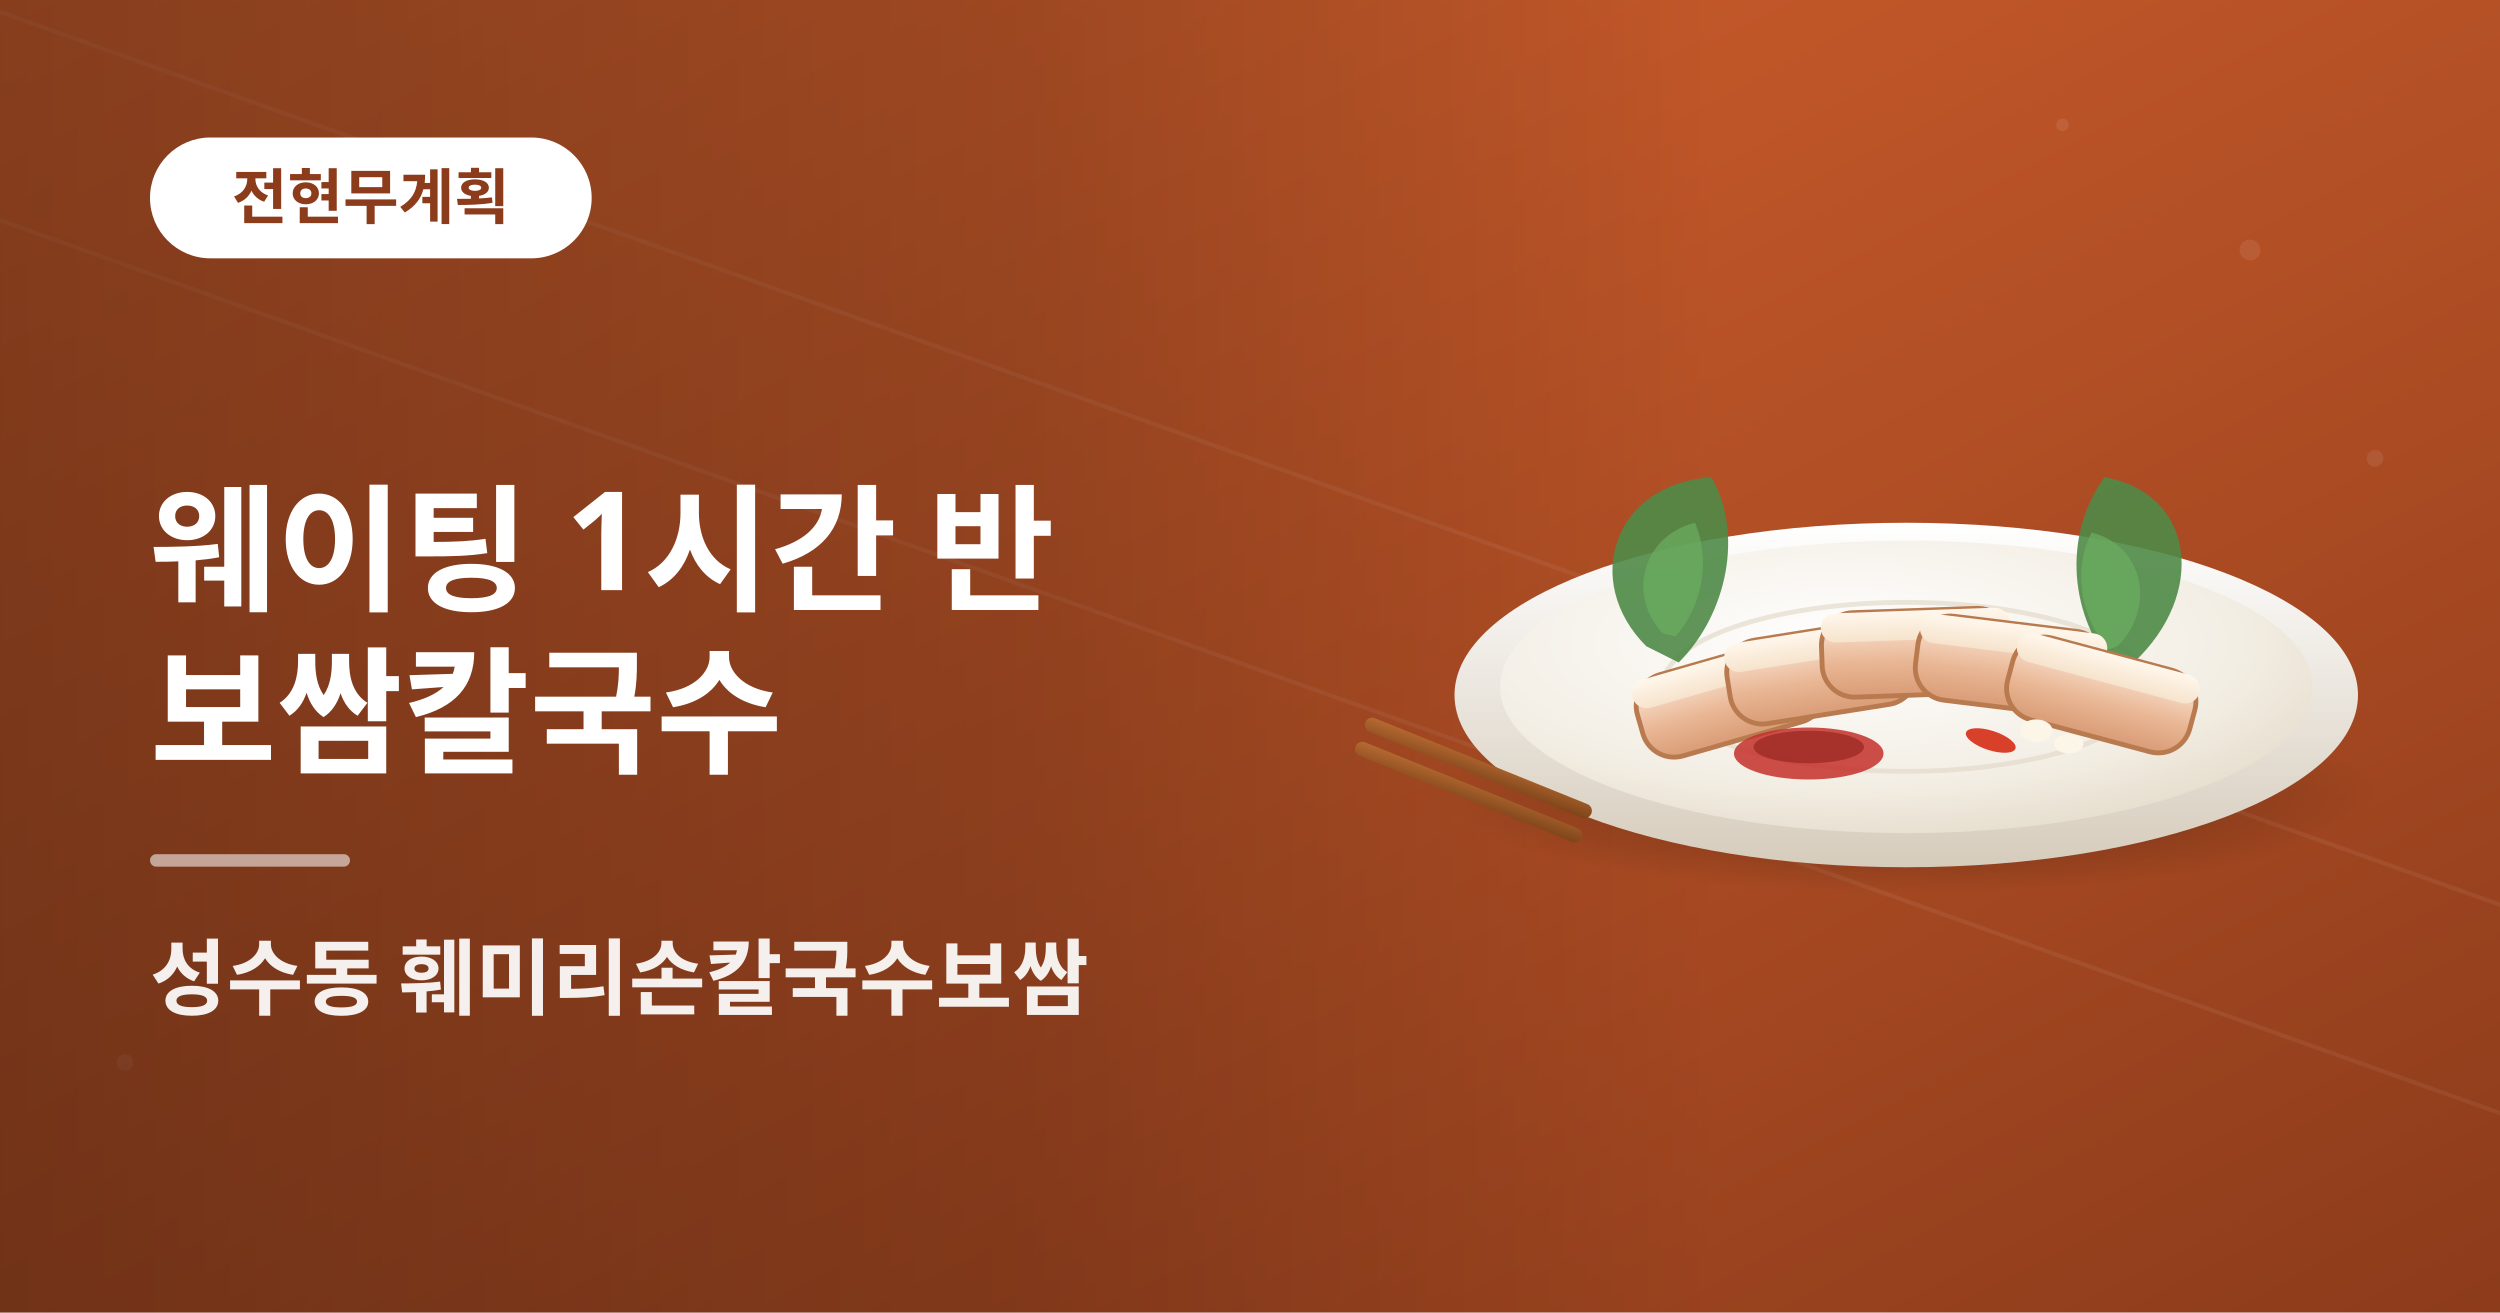
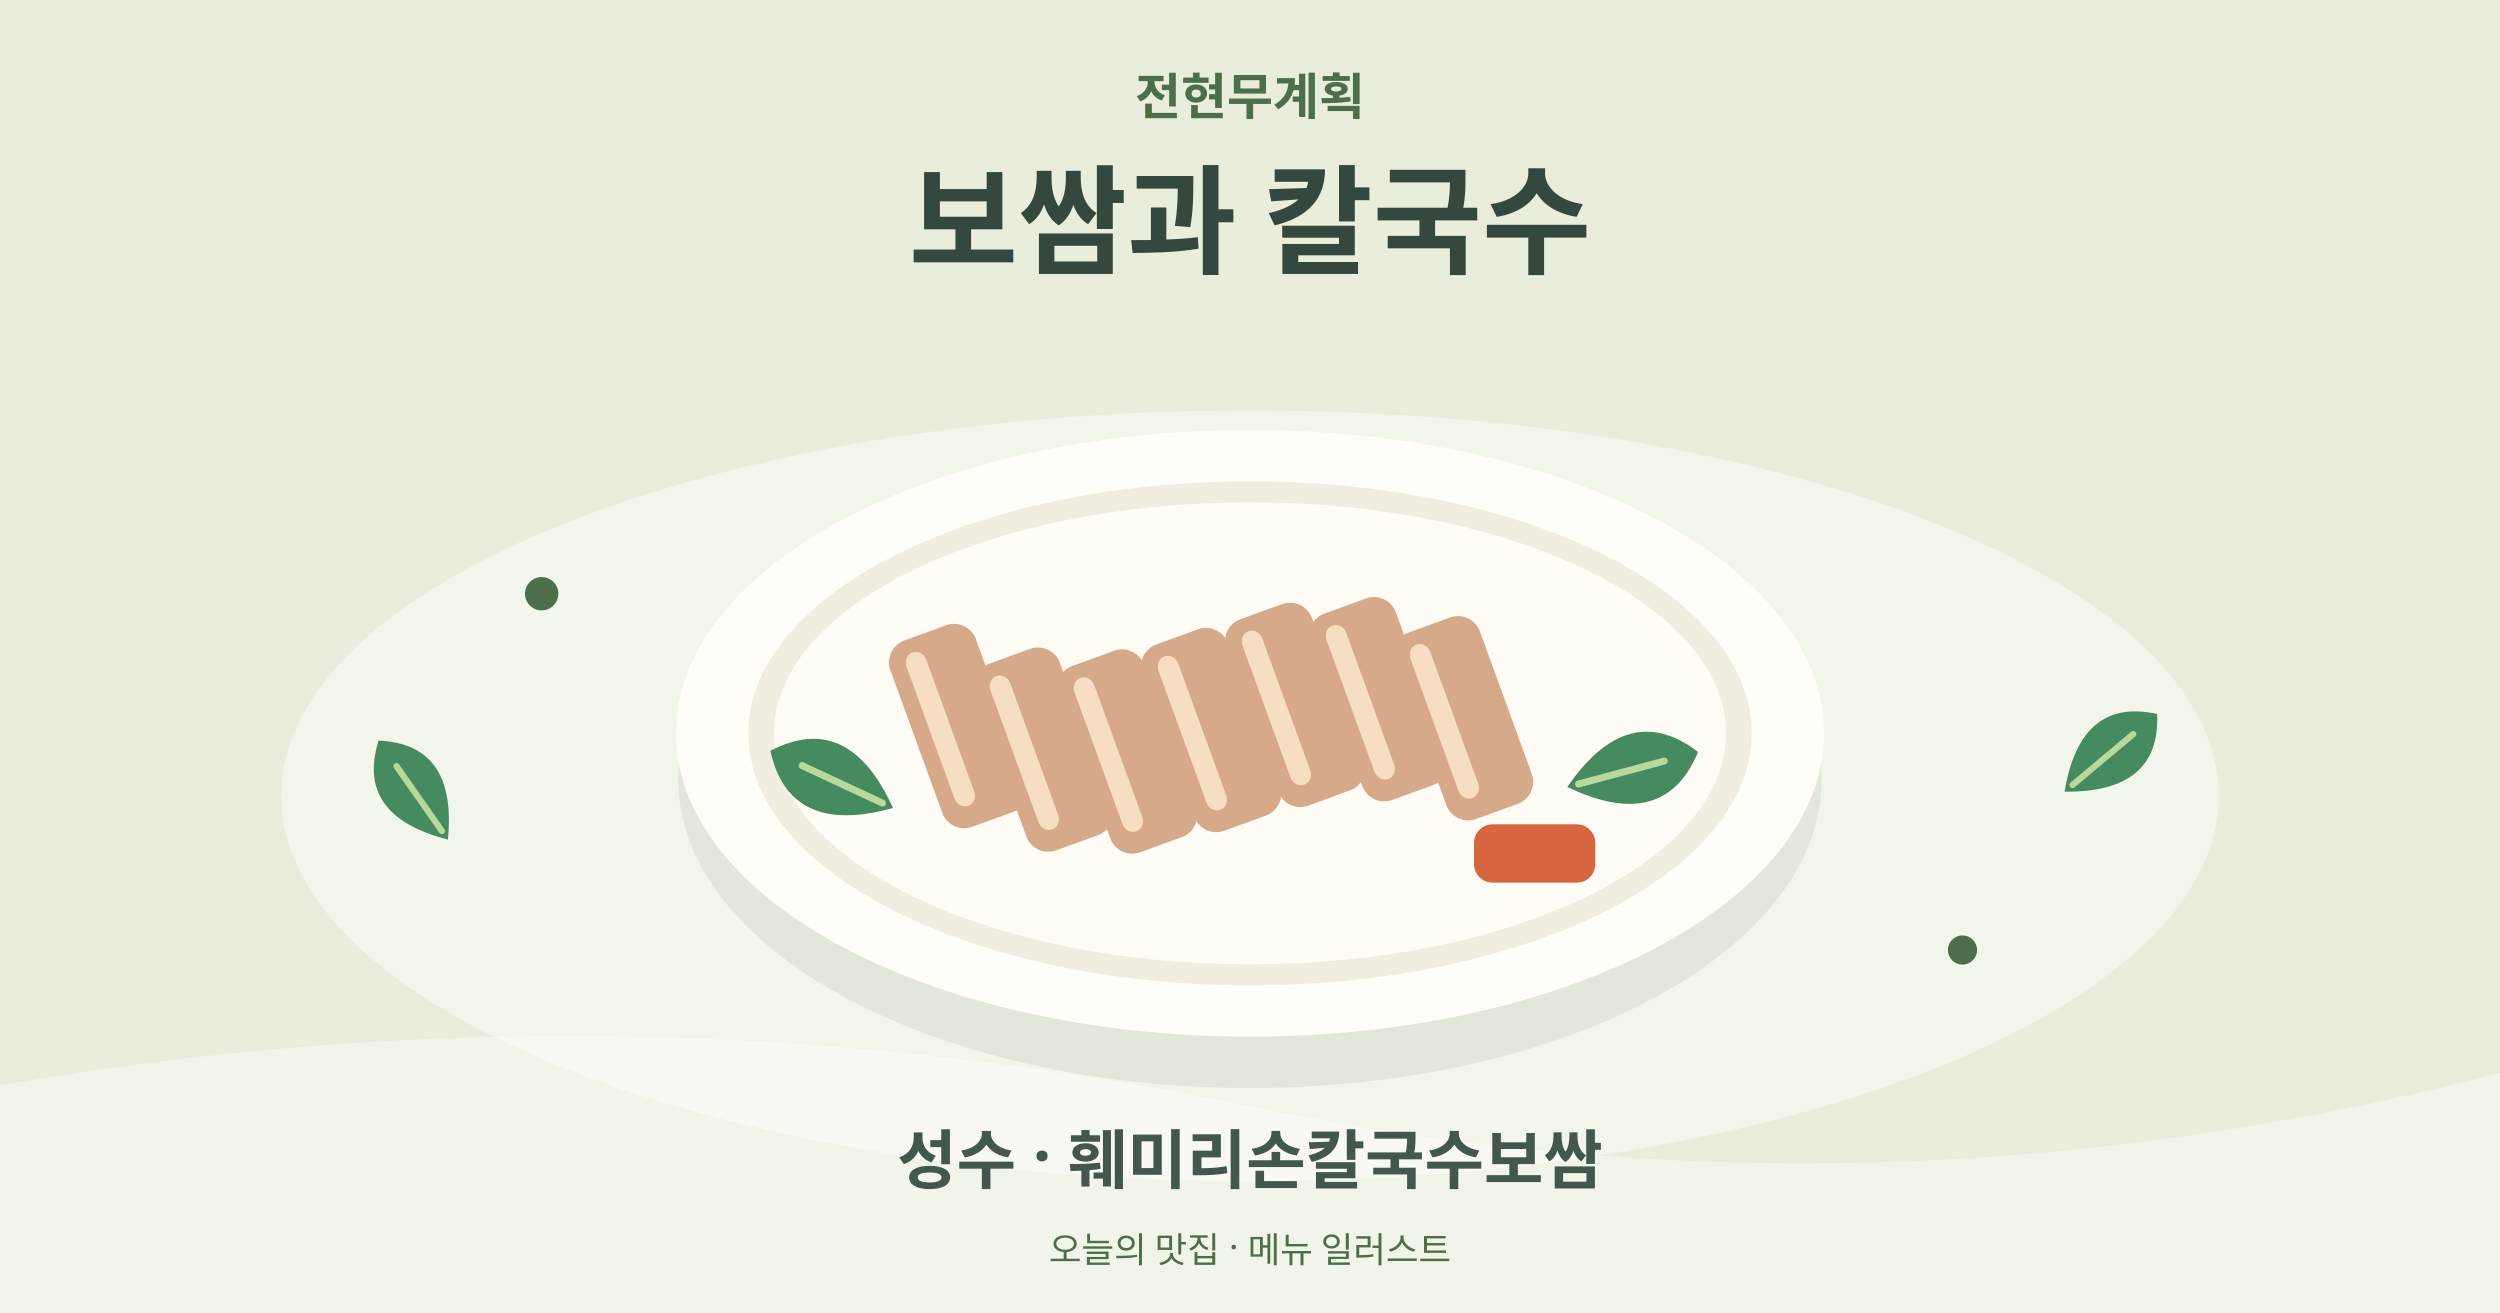
- <svg xmlns="http://www.w3.org/2000/svg" viewBox="0 0 1200 630" width="1200" height="630">
-   <defs>
-     <linearGradient id="bg5" x1="0" y1="0" x2="1" y2="1">
-       <stop offset="0%" stop-color="#D9642F" />
-       <stop offset="55%" stop-color="#B24F25" />
-       <stop offset="100%" stop-color="#8C3B1B" />
-     </linearGradient>
-     <radialGradient id="plateShadow5" cx="50%" cy="50%" r="50%">
-       <stop offset="0%" stop-color="#000000" stop-opacity="0.38" />
-       <stop offset="100%" stop-color="#000000" stop-opacity="0" />
-     </radialGradient>
-     <linearGradient id="plateRim5" x1="0" y1="0" x2="0" y2="1">
-       <stop offset="0%" stop-color="#FFFFFF" />
-       <stop offset="100%" stop-color="#D6CCBC" />
-     </linearGradient>
-     <radialGradient id="plateInner5" cx="42%" cy="35%" r="70%">
-       <stop offset="0%" stop-color="#FFFFFF" />
-       <stop offset="70%" stop-color="#F3EEE4" />
-       <stop offset="100%" stop-color="#E5DCCB" />
-     </radialGradient>
-     <linearGradient id="pork" x1="0" y1="0" x2="0" y2="1">
-       <stop offset="0%" stop-color="#FBEADD" />
-       <stop offset="30%" stop-color="#F3D2BA" />
-       <stop offset="60%" stop-color="#E9B694" />
-       <stop offset="100%" stop-color="#D99C76" />
-     </linearGradient>
-     <linearGradient id="porkFat" x1="0" y1="0" x2="0" y2="1">
-       <stop offset="0%" stop-color="#FFF7EC" />
-       <stop offset="100%" stop-color="#F6E3CC" />
-     </linearGradient>
-     <linearGradient id="chopstick5" x1="0" y1="0" x2="1" y2="1">
-       <stop offset="0%" stop-color="#B76A32" />
-       <stop offset="100%" stop-color="#7C4419" />
-     </linearGradient>
-     <linearGradient id="scrimLR" x1="0" y1="0" x2="1" y2="0">
-       <stop offset="0%" stop-color="#000000" stop-opacity="0.38" />
-       <stop offset="60%" stop-color="#000000" stop-opacity="0.22" />
-       <stop offset="100%" stop-color="#000000" stop-opacity="0" />
-     </linearGradient>
-   </defs>
-   <rect width="1200" height="630" fill="url(#bg5)" />
-   <g opacity="0.06" stroke="#FFFFFF" stroke-width="2">
-     <line x1="-100" y1="70" x2="1300" y2="570" />
-     <line x1="-100" y1="-30" x2="1300" y2="470" />
+ <svg xmlns="http://www.w3.org/2000/svg" width="1200" height="630" viewBox="0 0 1200 630" role="img" aria-labelledby="title desc">
+   <g font-family="'Malgun Gothic','Apple SD Gothic Neo',sans-serif">
+     <rect x="0" y="0" width="1200" height="630" rx="0" fill="#E9EEDC" />
+     <ellipse cx="600" cy="382" rx="465" ry="185" fill="#FFFFFF65" />
+     <path d="M0 521 Q300 469 600 531 T1200 515 V630 H0 Z" fill="#FFFFFF60" stroke="none" stroke-width="1" stroke-linecap="round" stroke-linejoin="round" />
+     <text x="600" y="55" text-anchor="middle" fill="#4C6E48" font-size="24" font-weight="700">전현무계획</text>
+     <text x="600" y="127" text-anchor="middle" fill="#34483E" font-size="57" font-weight="700">보쌈과 칼국수</text>
+     <g transform="translate(600 352) scale(1.12)">
+       <ellipse cx="0" cy="20" rx="245" ry="132" fill="#00000010" />
+       <ellipse cx="0" cy="0" rx="246" ry="130" fill="#FFFDF7" />
+       <ellipse cx="0" cy="0" rx="215" ry="108" fill="#F2EDE1" />
+       <ellipse cx="0" cy="0" rx="204" ry="99" fill="#FFFCF5" />
+       <g transform="translate(-153 32) rotate(-65)">
+         <path d="M0 0 Q-30 -35 0 -58 Q30 -35 0 0" fill="#468A60" stroke="none" stroke-width="1" stroke-linecap="round" stroke-linejoin="round" />
+         <path d="M0 -5 L0 -43" fill="none" stroke="#B8D99B" stroke-width="3" stroke-linecap="round" stroke-linejoin="round" />
+       </g>
+       <g transform="translate(136 23) rotate(75)">
+         <path d="M0 0 Q-30 -35 0 -58 Q30 -35 0 0" fill="#468A60" stroke="none" stroke-width="1" stroke-linecap="round" stroke-linejoin="round" />
+         <path d="M0 -5 L0 -43" fill="none" stroke="#B8D99B" stroke-width="3" stroke-linecap="round" stroke-linejoin="round" />
+       </g>
+       <g transform="translate(-123 0) rotate(-20)">
+         <rect x="-20" y="-46" width="39" height="85" rx="10" fill="#D7A98B" />
+         <rect x="-13" y="-40" width="9" height="70" rx="5" fill="#F7DDC2" />
+       </g>
+       <g transform="translate(-87 10.09765) rotate(-20)">
+         <rect x="-20" y="-46" width="39" height="85" rx="10" fill="#D7A98B" />
+         <rect x="-13" y="-40" width="9" height="70" rx="5" fill="#F7DDC2" />
+       </g>
+       <g transform="translate(-51 10.91157) rotate(-20)">
+         <rect x="-20" y="-46" width="39" height="85" rx="10" fill="#D7A98B" />
+         <rect x="-13" y="-40" width="9" height="70" rx="5" fill="#F7DDC2" />
+       </g>
+       <g transform="translate(-15 1.69344) rotate(-20)">
+         <rect x="-20" y="-46" width="39" height="85" rx="10" fill="#D7A98B" />
+         <rect x="-13" y="-40" width="9" height="70" rx="5" fill="#F7DDC2" />
+       </g>
+       <g transform="translate(21 -9.08163) rotate(-20)">
+         <rect x="-20" y="-46" width="39" height="85" rx="10" fill="#D7A98B" />
+         <rect x="-13" y="-40" width="9" height="70" rx="5" fill="#F7DDC2" />
+       </g>
+       <g transform="translate(57 -11.50709) rotate(-20)">
+         <rect x="-20" y="-46" width="39" height="85" rx="10" fill="#D7A98B" />
+         <rect x="-13" y="-40" width="9" height="70" rx="5" fill="#F7DDC2" />
+       </g>
+       <g transform="translate(93 -3.352986) rotate(-20)">
+         <rect x="-20" y="-46" width="39" height="85" rx="10" fill="#D7A98B" />
+         <rect x="-13" y="-40" width="9" height="70" rx="5" fill="#F7DDC2" />
+       </g>
+       <rect x="96" y="39" width="52" height="25" rx="8" fill="#D76540" />
+     </g>
+     <g transform="translate(215 403) rotate(-35)">
+       <path d="M0 0 Q-30 -35 0 -58 Q30 -35 0 0" fill="#468A60" stroke="none" stroke-width="1" stroke-linecap="round" stroke-linejoin="round" />
+       <path d="M0 -5 L0 -43" fill="none" stroke="#B8D99B" stroke-width="3" stroke-linecap="round" stroke-linejoin="round" />
+     </g>
+     <g transform="translate(991 380) rotate(50)">
+       <path d="M0 0 Q-30 -35 0 -58 Q30 -35 0 0" fill="#468A60" stroke="none" stroke-width="1" stroke-linecap="round" stroke-linejoin="round" />
+       <path d="M0 -5 L0 -43" fill="none" stroke="#B8D99B" stroke-width="3" stroke-linecap="round" stroke-linejoin="round" />
+     </g>
+     <ellipse cx="260" cy="285" rx="8" ry="8" fill="#4C6E48" />
+     <ellipse cx="942" cy="456" rx="7" ry="7" fill="#4C6E48" />
+     <text x="600" y="568" text-anchor="middle" fill="#43574D" font-size="31" font-weight="600">성수 · 훼미리손칼국수보쌈</text>
+     <text x="600" y="606" text-anchor="middle" fill="#4C6E48" font-size="17" font-weight="400">오늘의 맛집 · 메뉴 일러스트</text>
  </g>
-   <g opacity="0.08" fill="#ffffff">
-     <circle cx="120" cy="90" r="4" />
-     <circle cx="1080" cy="120" r="5" />
-     <circle cx="990" cy="60" r="3" />
-     <circle cx="60" cy="510" r="4" />
-     <circle cx="1140" cy="220" r="4" />
-   </g>
-   <rect width="820" height="630" fill="url(#scrimLR)" />
-   <g transform="translate(915,318) scale(0.78) translate(-560,-330)">
-     <ellipse cx="560" cy="410" rx="290" ry="62" fill="url(#plateShadow5)" />
-     <ellipse cx="560" cy="350" rx="278" ry="106" fill="url(#plateRim5)" />
-     <ellipse cx="560" cy="345" rx="250" ry="90" fill="url(#plateInner5)" />
-     <ellipse cx="560" cy="345" rx="150" ry="52" fill="none" stroke="#E0D6C4" stroke-width="3" opacity="0.6" />
-     <g fill="#4F8A47">
-       <path d="M 400 320 C 360 280 380 220 440 216 C 460 250 450 300 420 330 Z" opacity="0.9" />
-       <path d="M 700 330 C 745 288 738 226 682 216 C 656 252 660 302 690 336 Z" opacity="0.9" />
-     </g>
-     <g fill="#6BAE5F" opacity="0.7">
-       <path d="M 410 312 C 388 288 398 252 430 244 C 440 268 434 296 418 314 Z" />
-       <path d="M 690 320 C 714 296 706 258 674 250 C 662 274 668 302 684 322 Z" />
-     </g>
-     <g>
-       <g transform="translate(452,352) rotate(-16)">
-         <rect x="-58" y="-26" width="116" height="52" rx="20" fill="url(#pork)" stroke="#B87A4E" stroke-width="3" />
-         <rect x="-58" y="-26" width="116" height="18" rx="9" fill="url(#porkFat)" />
-       </g>
-       <g transform="translate(508,336) rotate(-9)">
-         <rect x="-58" y="-26" width="116" height="52" rx="20" fill="url(#pork)" stroke="#B87A4E" stroke-width="3" />
-         <rect x="-58" y="-26" width="116" height="18" rx="9" fill="url(#porkFat)" />
-       </g>
-       <g transform="translate(566,324) rotate(-2)">
-         <rect x="-58" y="-26" width="116" height="52" rx="20" fill="url(#pork)" stroke="#B87A4E" stroke-width="3" />
-         <rect x="-58" y="-26" width="116" height="18" rx="9" fill="url(#porkFat)" />
-       </g>
-       <g transform="translate(624,332) rotate(7)">
-         <rect x="-58" y="-26" width="116" height="52" rx="20" fill="url(#pork)" stroke="#B87A4E" stroke-width="3" />
-         <rect x="-58" y="-26" width="116" height="18" rx="9" fill="url(#porkFat)" />
-       </g>
-       <g transform="translate(680,350) rotate(15)">
-         <rect x="-58" y="-26" width="116" height="52" rx="20" fill="url(#pork)" stroke="#B87A4E" stroke-width="3" />
-         <rect x="-58" y="-26" width="116" height="18" rx="9" fill="url(#porkFat)" />
-       </g>
-     </g>
-     <ellipse cx="500" cy="386" rx="46" ry="16" fill="#C4302A" opacity="0.85" />
-     <ellipse cx="500" cy="382" rx="34" ry="10" fill="#8E1E19" opacity="0.6" />
-     <g fill="#FBF6E8">
-       <ellipse cx="640" cy="372" rx="10" ry="7" />
-       <ellipse cx="660" cy="380" rx="9" ry="6" />
-     </g>
-     <g fill="#D8402A">
-       <ellipse cx="612" cy="378" rx="16" ry="6" transform="rotate(18 612 378)" />
-     </g>
-     <g transform="rotate(22 300 400)">
-       <rect x="220" y="392" width="150" height="9" rx="4.5" fill="url(#chopstick5)" />
-       <rect x="220" y="408" width="150" height="9" rx="4.5" fill="url(#chopstick5)" />
-     </g>
-   </g>
-   <rect x="72" y="66" width="212" height="58" rx="29" fill="#ffffff" />
-   <text x="178" y="105" font-family="'Apple SD Gothic Neo','Malgun Gothic',sans-serif" font-size="29" font-weight="700" fill="#8C3B1B" text-anchor="middle">전현무계획</text>
-   <text x="72" y="288" font-family="'Apple SD Gothic Neo','Malgun Gothic',sans-serif" font-size="66" font-weight="800" fill="#ffffff">웨이팅 1시간 반</text>
-   <text x="72" y="366" font-family="'Apple SD Gothic Neo','Malgun Gothic',sans-serif" font-size="66" font-weight="800" fill="#ffffff">보쌈칼국수</text>
-   <rect x="72" y="410" width="96" height="6" rx="3" fill="#ffffff" opacity="0.55" />
-   <text x="72" y="484" font-family="'Apple SD Gothic Neo','Malgun Gothic',sans-serif" font-size="40" font-weight="600" fill="#ffffff" opacity="0.92">성수동 훼미리손칼국수보쌈</text>
</svg>
